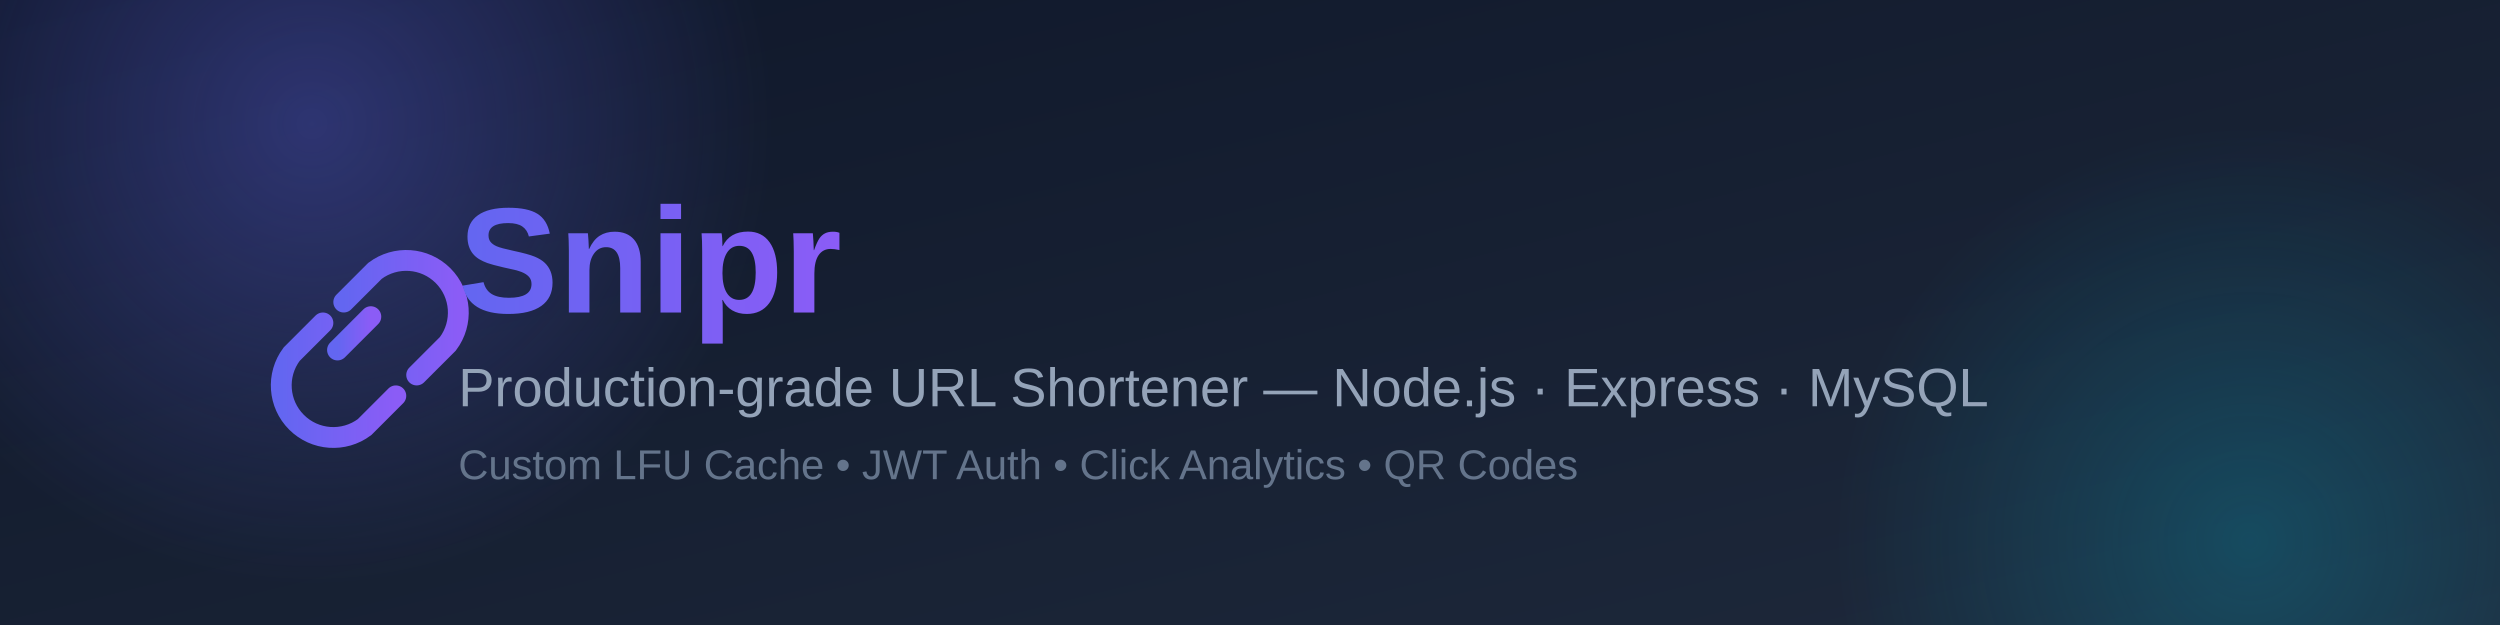
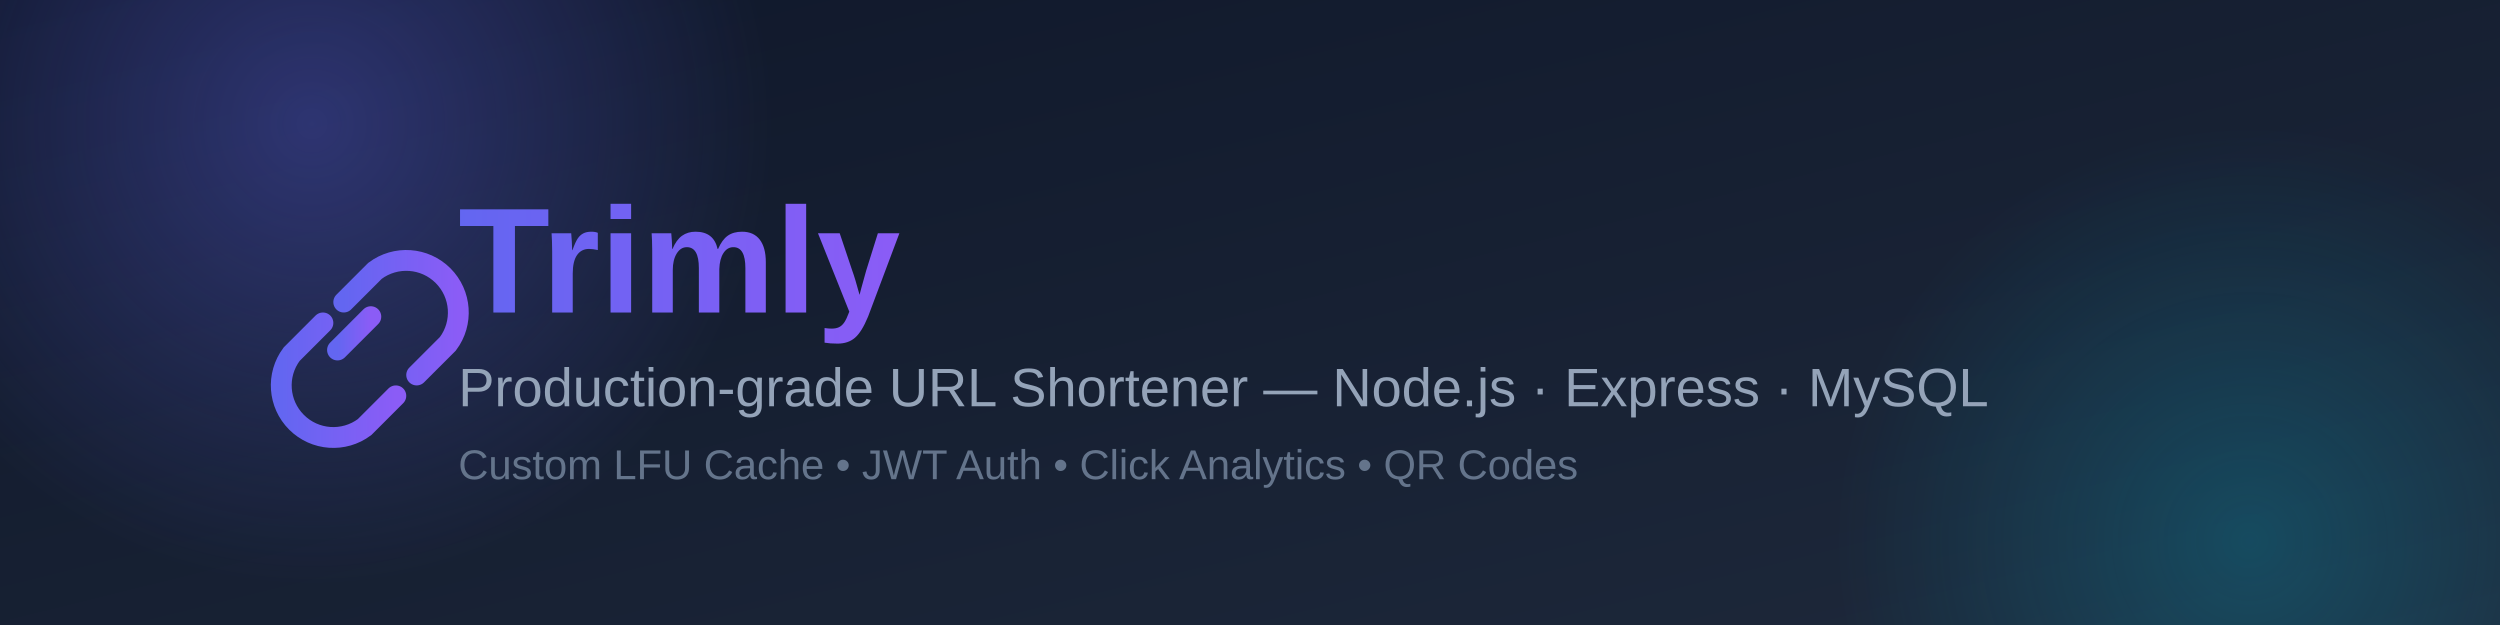
<svg xmlns="http://www.w3.org/2000/svg" width="1200" height="300" viewBox="0 0 1200 300">
  <defs>
    <linearGradient id="bg" x1="0%" y1="0%" x2="100%" y2="100%">
      <stop offset="0%" stop-color="#0F172A" />
      <stop offset="100%" stop-color="#1E293B" />
    </linearGradient>
    <linearGradient id="brand" x1="0%" y1="0%" x2="100%" y2="0%">
      <stop offset="0%" stop-color="#6366F1" />
      <stop offset="100%" stop-color="#8B5CF6" />
    </linearGradient>
    <radialGradient id="glow1" cx="50%" cy="50%" r="50%">
      <stop offset="0%" stop-color="#6366F1" stop-opacity="0.35" />
      <stop offset="100%" stop-color="#6366F1" stop-opacity="0" />
    </radialGradient>
    <radialGradient id="glow2" cx="50%" cy="50%" r="50%">
      <stop offset="0%" stop-color="#06B6D4" stop-opacity="0.25" />
      <stop offset="100%" stop-color="#06B6D4" stop-opacity="0" />
    </radialGradient>
  </defs>
  <rect width="1200" height="300" fill="url(#bg)" />
  <circle cx="150" cy="60" r="220" fill="url(#glow1)" />
  <circle cx="1080" cy="260" r="200" fill="url(#glow2)" />
  <g transform="translate(120,110)" stroke="url(#brand)" stroke-width="10" fill="none" stroke-linecap="round">
    <path d="M35 45 L20 60 a25 25 0 0 0 35 35 l15 -15" />
    <path d="M45 35 L60 20 a25 25 0 0 1 35 35 l-15 15" />
    <line x1="42" y1="58" x2="58" y2="42" />
  </g>
-   <text x="220" y="150" font-family="Arial, Helvetica, sans-serif" font-size="72" font-weight="800" fill="url(#brand)">Snipr</text>
+   <text x="220" y="150" font-family="Arial, Helvetica, sans-serif" font-size="72" font-weight="800" fill="url(#brand)">Trimly</text>
  <text x="220" y="195" font-family="Arial, Helvetica, sans-serif" font-size="26" fill="#94A3B8">Production-grade URL Shortener — Node.js · Express · MySQL</text>
  <text x="220" y="230" font-family="Arial, Helvetica, sans-serif" font-size="20" fill="#64748B">Custom LFU Cache • JWT Auth • Click Analytics • QR Codes</text>
</svg>
